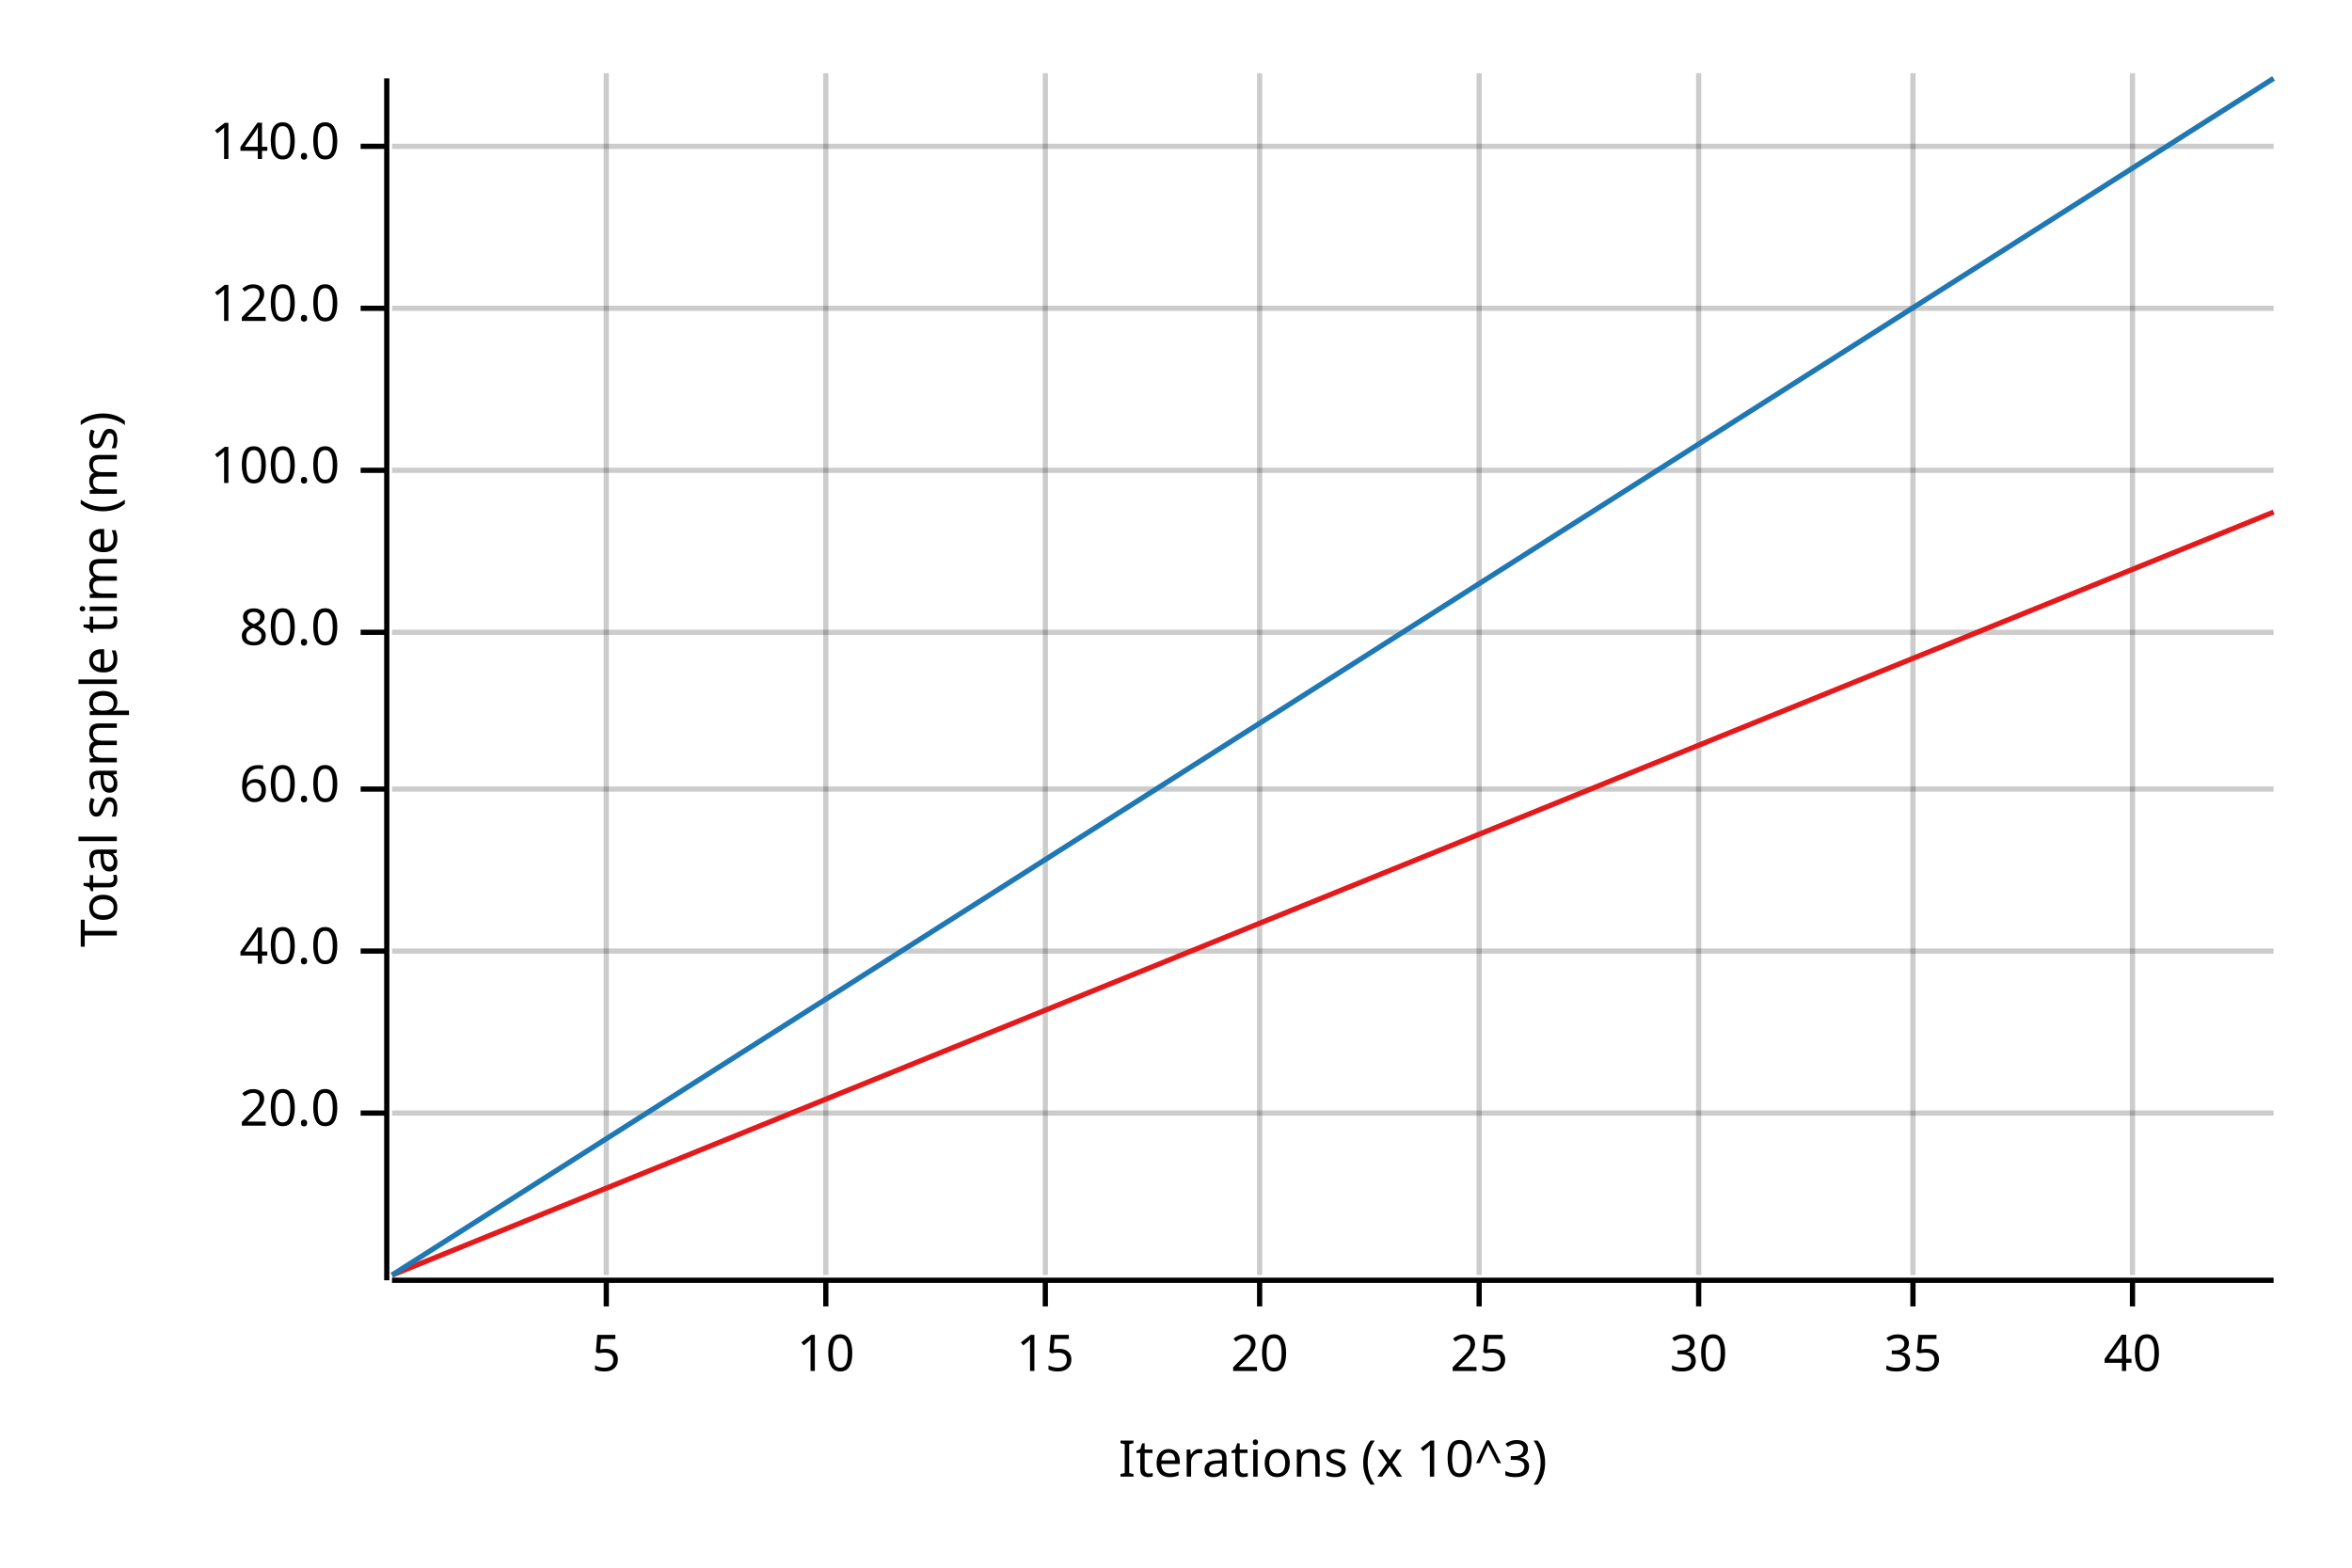
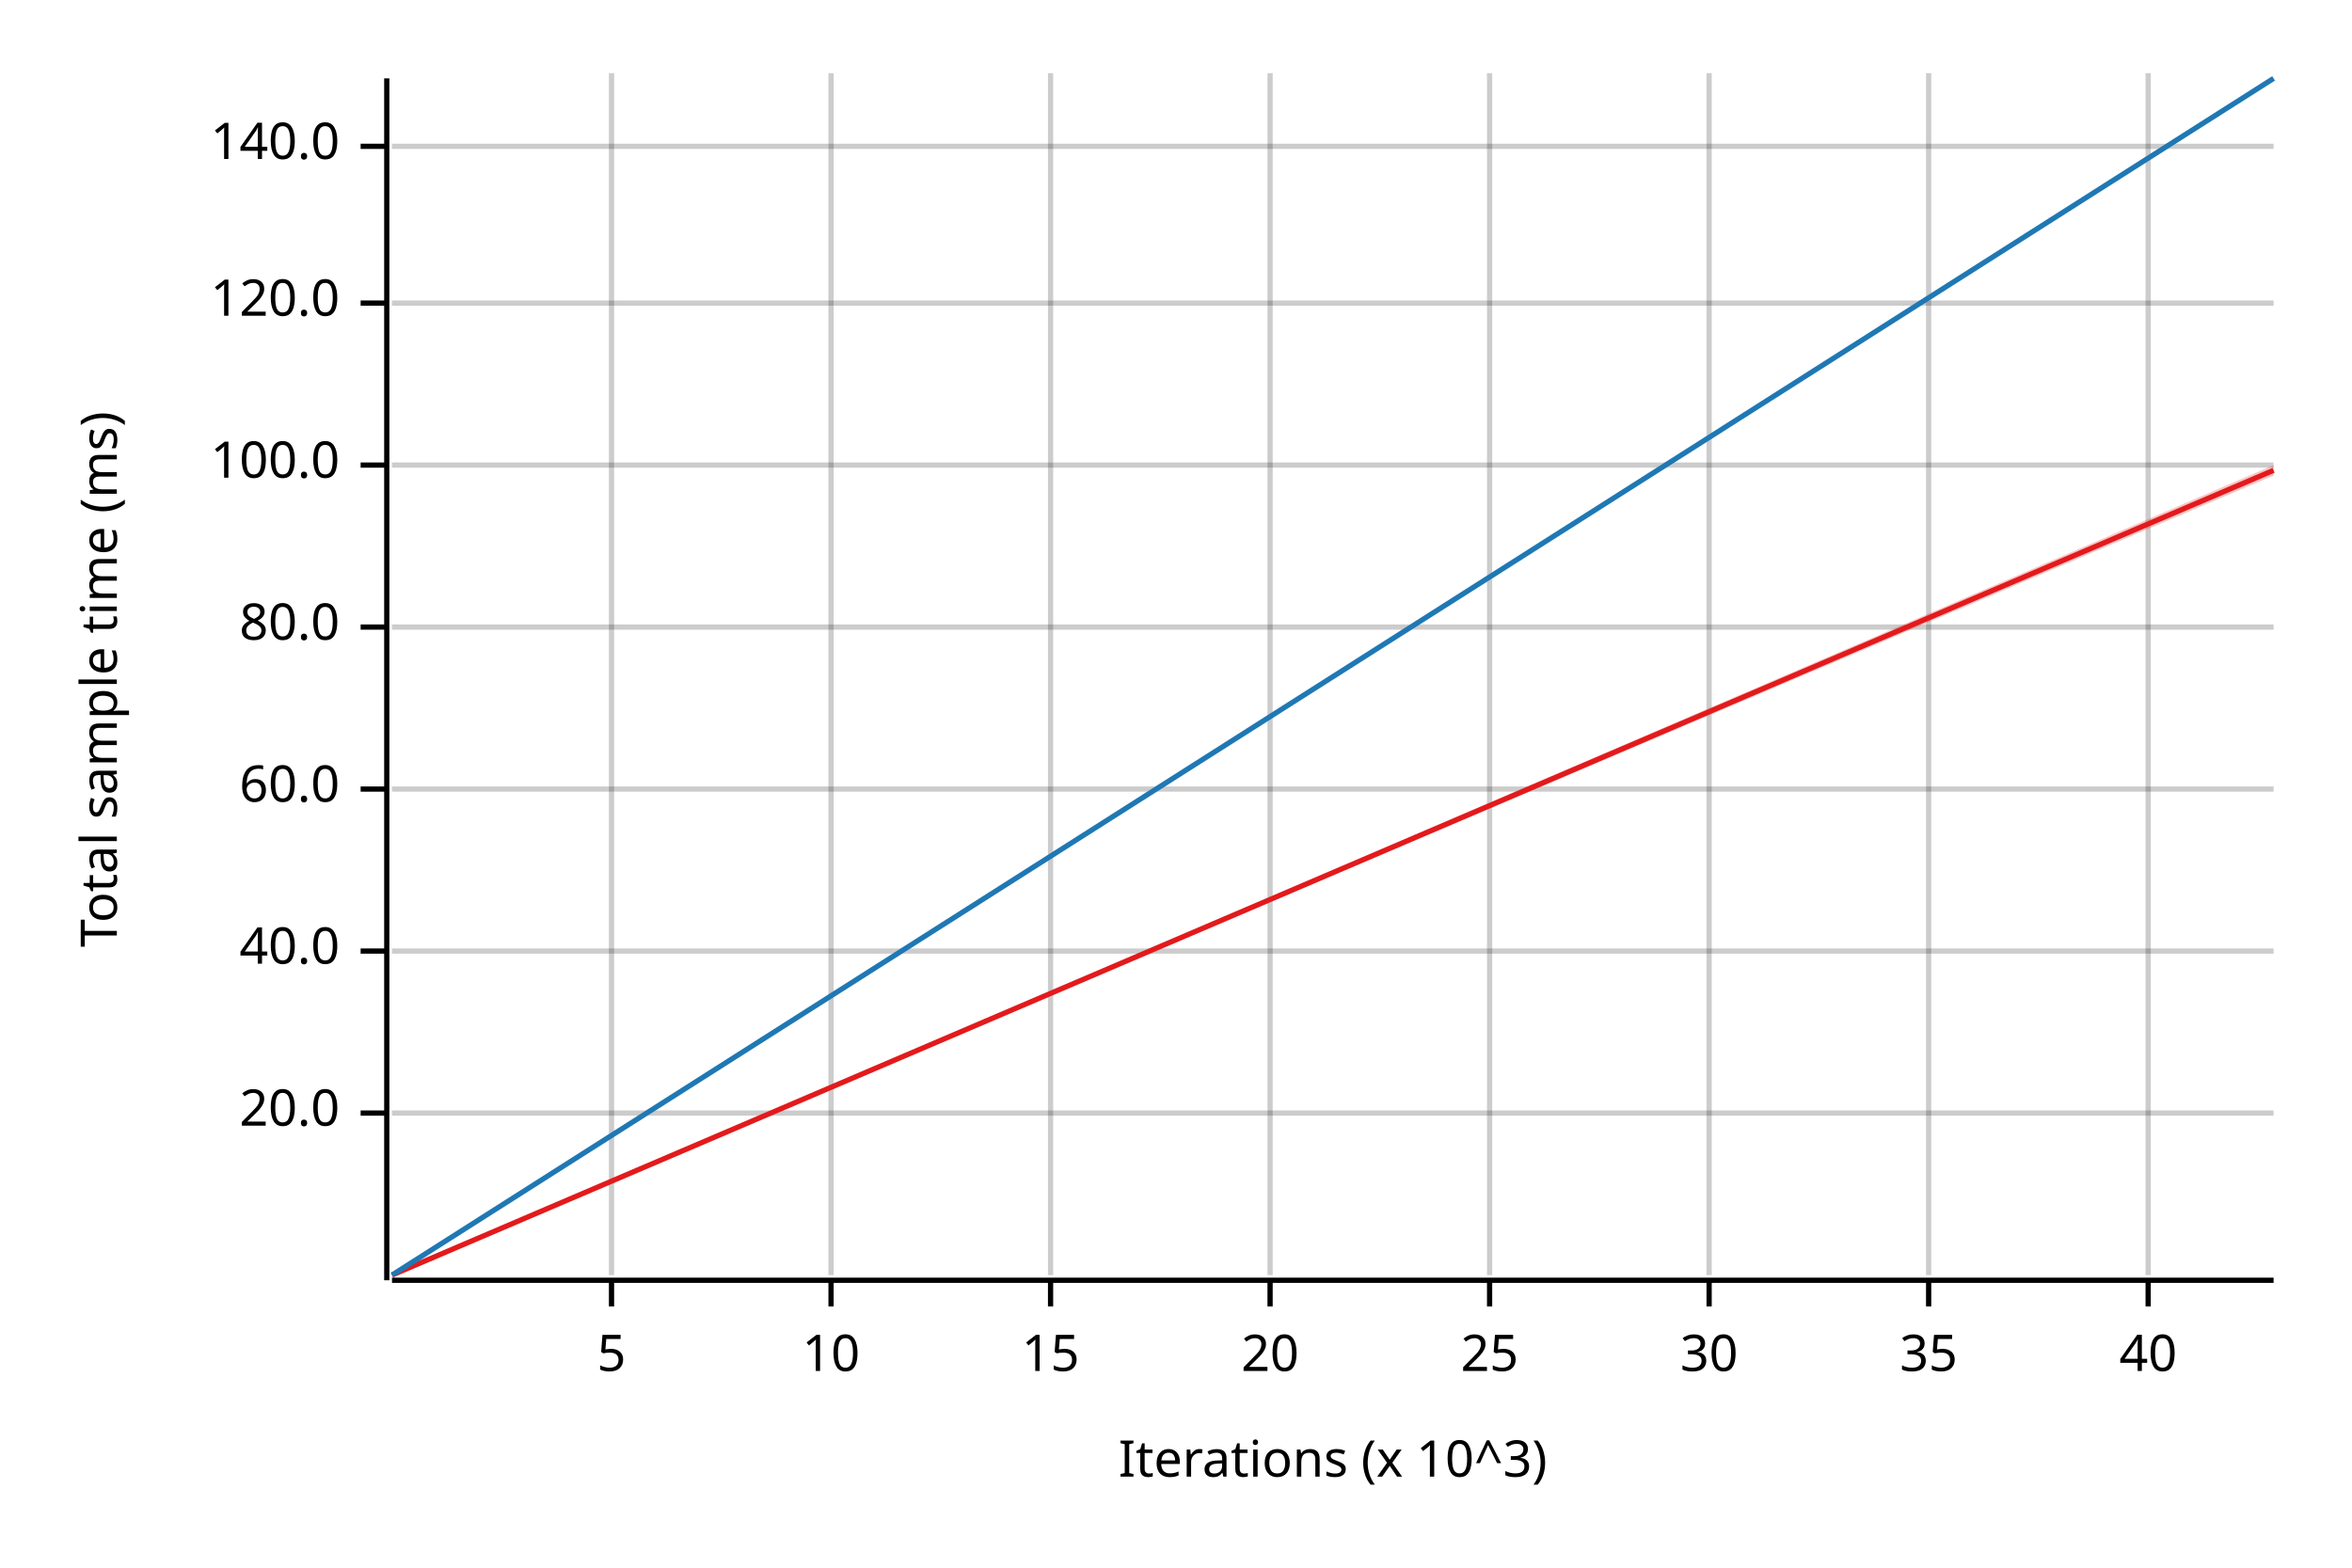
<svg xmlns="http://www.w3.org/2000/svg" width="450" height="300" viewBox="0 0 450 300">
  <text x="15" y="130" dy="0.76em" text-anchor="middle" font-family="sans-serif" font-size="9.677" opacity="1" fill="#000000" transform="rotate(270, 15, 130)">
Total sample time (ms)
</text>
  <text x="255" y="285" dy="-0.5ex" text-anchor="middle" font-family="sans-serif" font-size="9.677" opacity="1" fill="#000000">
Iterations (x 10^3)
</text>
-   <line opacity="0.2" stroke="#000000" stroke-width="1" x1="116" y1="244" x2="116" y2="14" />
-   <line opacity="0.2" stroke="#000000" stroke-width="1" x1="158" y1="244" x2="158" y2="14" />
-   <line opacity="0.2" stroke="#000000" stroke-width="1" x1="200" y1="244" x2="200" y2="14" />
-   <line opacity="0.2" stroke="#000000" stroke-width="1" x1="241" y1="244" x2="241" y2="14" />
-   <line opacity="0.2" stroke="#000000" stroke-width="1" x1="283" y1="244" x2="283" y2="14" />
-   <line opacity="0.2" stroke="#000000" stroke-width="1" x1="325" y1="244" x2="325" y2="14" />
-   <line opacity="0.2" stroke="#000000" stroke-width="1" x1="366" y1="244" x2="366" y2="14" />
-   <line opacity="0.2" stroke="#000000" stroke-width="1" x1="408" y1="244" x2="408" y2="14" />
+   <line opacity="0.2" stroke="#000000" stroke-width="1" x1="117" y1="244" x2="117" y2="14" />
+   <line opacity="0.2" stroke="#000000" stroke-width="1" x1="159" y1="244" x2="159" y2="14" />
+   <line opacity="0.2" stroke="#000000" stroke-width="1" x1="201" y1="244" x2="201" y2="14" />
+   <line opacity="0.2" stroke="#000000" stroke-width="1" x1="243" y1="244" x2="243" y2="14" />
+   <line opacity="0.2" stroke="#000000" stroke-width="1" x1="285" y1="244" x2="285" y2="14" />
+   <line opacity="0.2" stroke="#000000" stroke-width="1" x1="327" y1="244" x2="327" y2="14" />
+   <line opacity="0.2" stroke="#000000" stroke-width="1" x1="369" y1="244" x2="369" y2="14" />
+   <line opacity="0.2" stroke="#000000" stroke-width="1" x1="411" y1="244" x2="411" y2="14" />
  <line opacity="0.2" stroke="#000000" stroke-width="1" x1="75" y1="213" x2="435" y2="213" />
  <line opacity="0.2" stroke="#000000" stroke-width="1" x1="75" y1="182" x2="435" y2="182" />
  <line opacity="0.2" stroke="#000000" stroke-width="1" x1="75" y1="151" x2="435" y2="151" />
-   <line opacity="0.2" stroke="#000000" stroke-width="1" x1="75" y1="121" x2="435" y2="121" />
-   <line opacity="0.2" stroke="#000000" stroke-width="1" x1="75" y1="90" x2="435" y2="90" />
-   <line opacity="0.2" stroke="#000000" stroke-width="1" x1="75" y1="59" x2="435" y2="59" />
+   <line opacity="0.2" stroke="#000000" stroke-width="1" x1="75" y1="120" x2="435" y2="120" />
+   <line opacity="0.2" stroke="#000000" stroke-width="1" x1="75" y1="89" x2="435" y2="89" />
+   <line opacity="0.2" stroke="#000000" stroke-width="1" x1="75" y1="58" x2="435" y2="58" />
  <line opacity="0.2" stroke="#000000" stroke-width="1" x1="75" y1="28" x2="435" y2="28" />
  <polyline fill="none" opacity="1" stroke="#000000" stroke-width="1" points="74,15 74,245 " />
  <text x="65" y="213" dy="0.5ex" text-anchor="end" font-family="sans-serif" font-size="9.677" opacity="1" fill="#000000">
20.0
</text>
  <polyline fill="none" opacity="1" stroke="#000000" stroke-width="1" points="69,213 74,213 " />
  <text x="65" y="182" dy="0.5ex" text-anchor="end" font-family="sans-serif" font-size="9.677" opacity="1" fill="#000000">
40.0
</text>
  <polyline fill="none" opacity="1" stroke="#000000" stroke-width="1" points="69,182 74,182 " />
  <text x="65" y="151" dy="0.5ex" text-anchor="end" font-family="sans-serif" font-size="9.677" opacity="1" fill="#000000">
60.0
</text>
  <polyline fill="none" opacity="1" stroke="#000000" stroke-width="1" points="69,151 74,151 " />
-   <text x="65" y="121" dy="0.5ex" text-anchor="end" font-family="sans-serif" font-size="9.677" opacity="1" fill="#000000">
+   <text x="65" y="120" dy="0.5ex" text-anchor="end" font-family="sans-serif" font-size="9.677" opacity="1" fill="#000000">
80.0
</text>
-   <polyline fill="none" opacity="1" stroke="#000000" stroke-width="1" points="69,121 74,121 " />
-   <text x="65" y="90" dy="0.5ex" text-anchor="end" font-family="sans-serif" font-size="9.677" opacity="1" fill="#000000">
+   <polyline fill="none" opacity="1" stroke="#000000" stroke-width="1" points="69,120 74,120 " />
+   <text x="65" y="89" dy="0.5ex" text-anchor="end" font-family="sans-serif" font-size="9.677" opacity="1" fill="#000000">
100.0
</text>
-   <polyline fill="none" opacity="1" stroke="#000000" stroke-width="1" points="69,90 74,90 " />
-   <text x="65" y="59" dy="0.5ex" text-anchor="end" font-family="sans-serif" font-size="9.677" opacity="1" fill="#000000">
+   <polyline fill="none" opacity="1" stroke="#000000" stroke-width="1" points="69,89 74,89 " />
+   <text x="65" y="58" dy="0.5ex" text-anchor="end" font-family="sans-serif" font-size="9.677" opacity="1" fill="#000000">
120.0
</text>
-   <polyline fill="none" opacity="1" stroke="#000000" stroke-width="1" points="69,59 74,59 " />
+   <polyline fill="none" opacity="1" stroke="#000000" stroke-width="1" points="69,58 74,58 " />
  <text x="65" y="28" dy="0.5ex" text-anchor="end" font-family="sans-serif" font-size="9.677" opacity="1" fill="#000000">
140.0
</text>
  <polyline fill="none" opacity="1" stroke="#000000" stroke-width="1" points="69,28 74,28 " />
  <polyline fill="none" opacity="1" stroke="#000000" stroke-width="1" points="75,245 435,245 " />
-   <text x="116" y="255" dy="0.76em" text-anchor="middle" font-family="sans-serif" font-size="9.677" opacity="1" fill="#000000">
+   <text x="117" y="255" dy="0.76em" text-anchor="middle" font-family="sans-serif" font-size="9.677" opacity="1" fill="#000000">
5
</text>
-   <polyline fill="none" opacity="1" stroke="#000000" stroke-width="1" points="116,245 116,250 " />
-   <text x="158" y="255" dy="0.76em" text-anchor="middle" font-family="sans-serif" font-size="9.677" opacity="1" fill="#000000">
+   <polyline fill="none" opacity="1" stroke="#000000" stroke-width="1" points="117,245 117,250 " />
+   <text x="159" y="255" dy="0.76em" text-anchor="middle" font-family="sans-serif" font-size="9.677" opacity="1" fill="#000000">
10
</text>
-   <polyline fill="none" opacity="1" stroke="#000000" stroke-width="1" points="158,245 158,250 " />
-   <text x="200" y="255" dy="0.76em" text-anchor="middle" font-family="sans-serif" font-size="9.677" opacity="1" fill="#000000">
+   <polyline fill="none" opacity="1" stroke="#000000" stroke-width="1" points="159,245 159,250 " />
+   <text x="201" y="255" dy="0.76em" text-anchor="middle" font-family="sans-serif" font-size="9.677" opacity="1" fill="#000000">
15
</text>
-   <polyline fill="none" opacity="1" stroke="#000000" stroke-width="1" points="200,245 200,250 " />
-   <text x="241" y="255" dy="0.76em" text-anchor="middle" font-family="sans-serif" font-size="9.677" opacity="1" fill="#000000">
+   <polyline fill="none" opacity="1" stroke="#000000" stroke-width="1" points="201,245 201,250 " />
+   <text x="243" y="255" dy="0.76em" text-anchor="middle" font-family="sans-serif" font-size="9.677" opacity="1" fill="#000000">
20
</text>
-   <polyline fill="none" opacity="1" stroke="#000000" stroke-width="1" points="241,245 241,250 " />
-   <text x="283" y="255" dy="0.76em" text-anchor="middle" font-family="sans-serif" font-size="9.677" opacity="1" fill="#000000">
+   <polyline fill="none" opacity="1" stroke="#000000" stroke-width="1" points="243,245 243,250 " />
+   <text x="285" y="255" dy="0.76em" text-anchor="middle" font-family="sans-serif" font-size="9.677" opacity="1" fill="#000000">
25
</text>
-   <polyline fill="none" opacity="1" stroke="#000000" stroke-width="1" points="283,245 283,250 " />
-   <text x="325" y="255" dy="0.76em" text-anchor="middle" font-family="sans-serif" font-size="9.677" opacity="1" fill="#000000">
+   <polyline fill="none" opacity="1" stroke="#000000" stroke-width="1" points="285,245 285,250 " />
+   <text x="327" y="255" dy="0.76em" text-anchor="middle" font-family="sans-serif" font-size="9.677" opacity="1" fill="#000000">
30
</text>
-   <polyline fill="none" opacity="1" stroke="#000000" stroke-width="1" points="325,245 325,250 " />
-   <text x="366" y="255" dy="0.76em" text-anchor="middle" font-family="sans-serif" font-size="9.677" opacity="1" fill="#000000">
+   <polyline fill="none" opacity="1" stroke="#000000" stroke-width="1" points="327,245 327,250 " />
+   <text x="369" y="255" dy="0.76em" text-anchor="middle" font-family="sans-serif" font-size="9.677" opacity="1" fill="#000000">
35
</text>
-   <polyline fill="none" opacity="1" stroke="#000000" stroke-width="1" points="366,245 366,250 " />
-   <text x="408" y="255" dy="0.76em" text-anchor="middle" font-family="sans-serif" font-size="9.677" opacity="1" fill="#000000">
+   <polyline fill="none" opacity="1" stroke="#000000" stroke-width="1" points="369,245 369,250 " />
+   <text x="411" y="255" dy="0.76em" text-anchor="middle" font-family="sans-serif" font-size="9.677" opacity="1" fill="#000000">
40
</text>
-   <polyline fill="none" opacity="1" stroke="#000000" stroke-width="1" points="408,245 408,250 " />
-   <polyline fill="none" opacity="1" stroke="#E31A1C" stroke-width="1" points="75,244 435,98 " />
-   <polygon opacity="0.25" fill="#E31A1C" points="75,244 435,98 435,98 " />
+   <polyline fill="none" opacity="1" stroke="#000000" stroke-width="1" points="411,245 411,250 " />
+   <polyline fill="none" opacity="1" stroke="#E31A1C" stroke-width="1" points="75,244 435,90 " />
+   <polygon opacity="0.25" fill="#E31A1C" points="75,244 435,91 435,89 " />
  <polyline fill="none" opacity="1" stroke="#1F78B4" stroke-width="1" points="75,244 435,15 " />
  <polygon opacity="0.25" fill="#1F78B4" points="75,244 435,15 435,15 " />
</svg>
